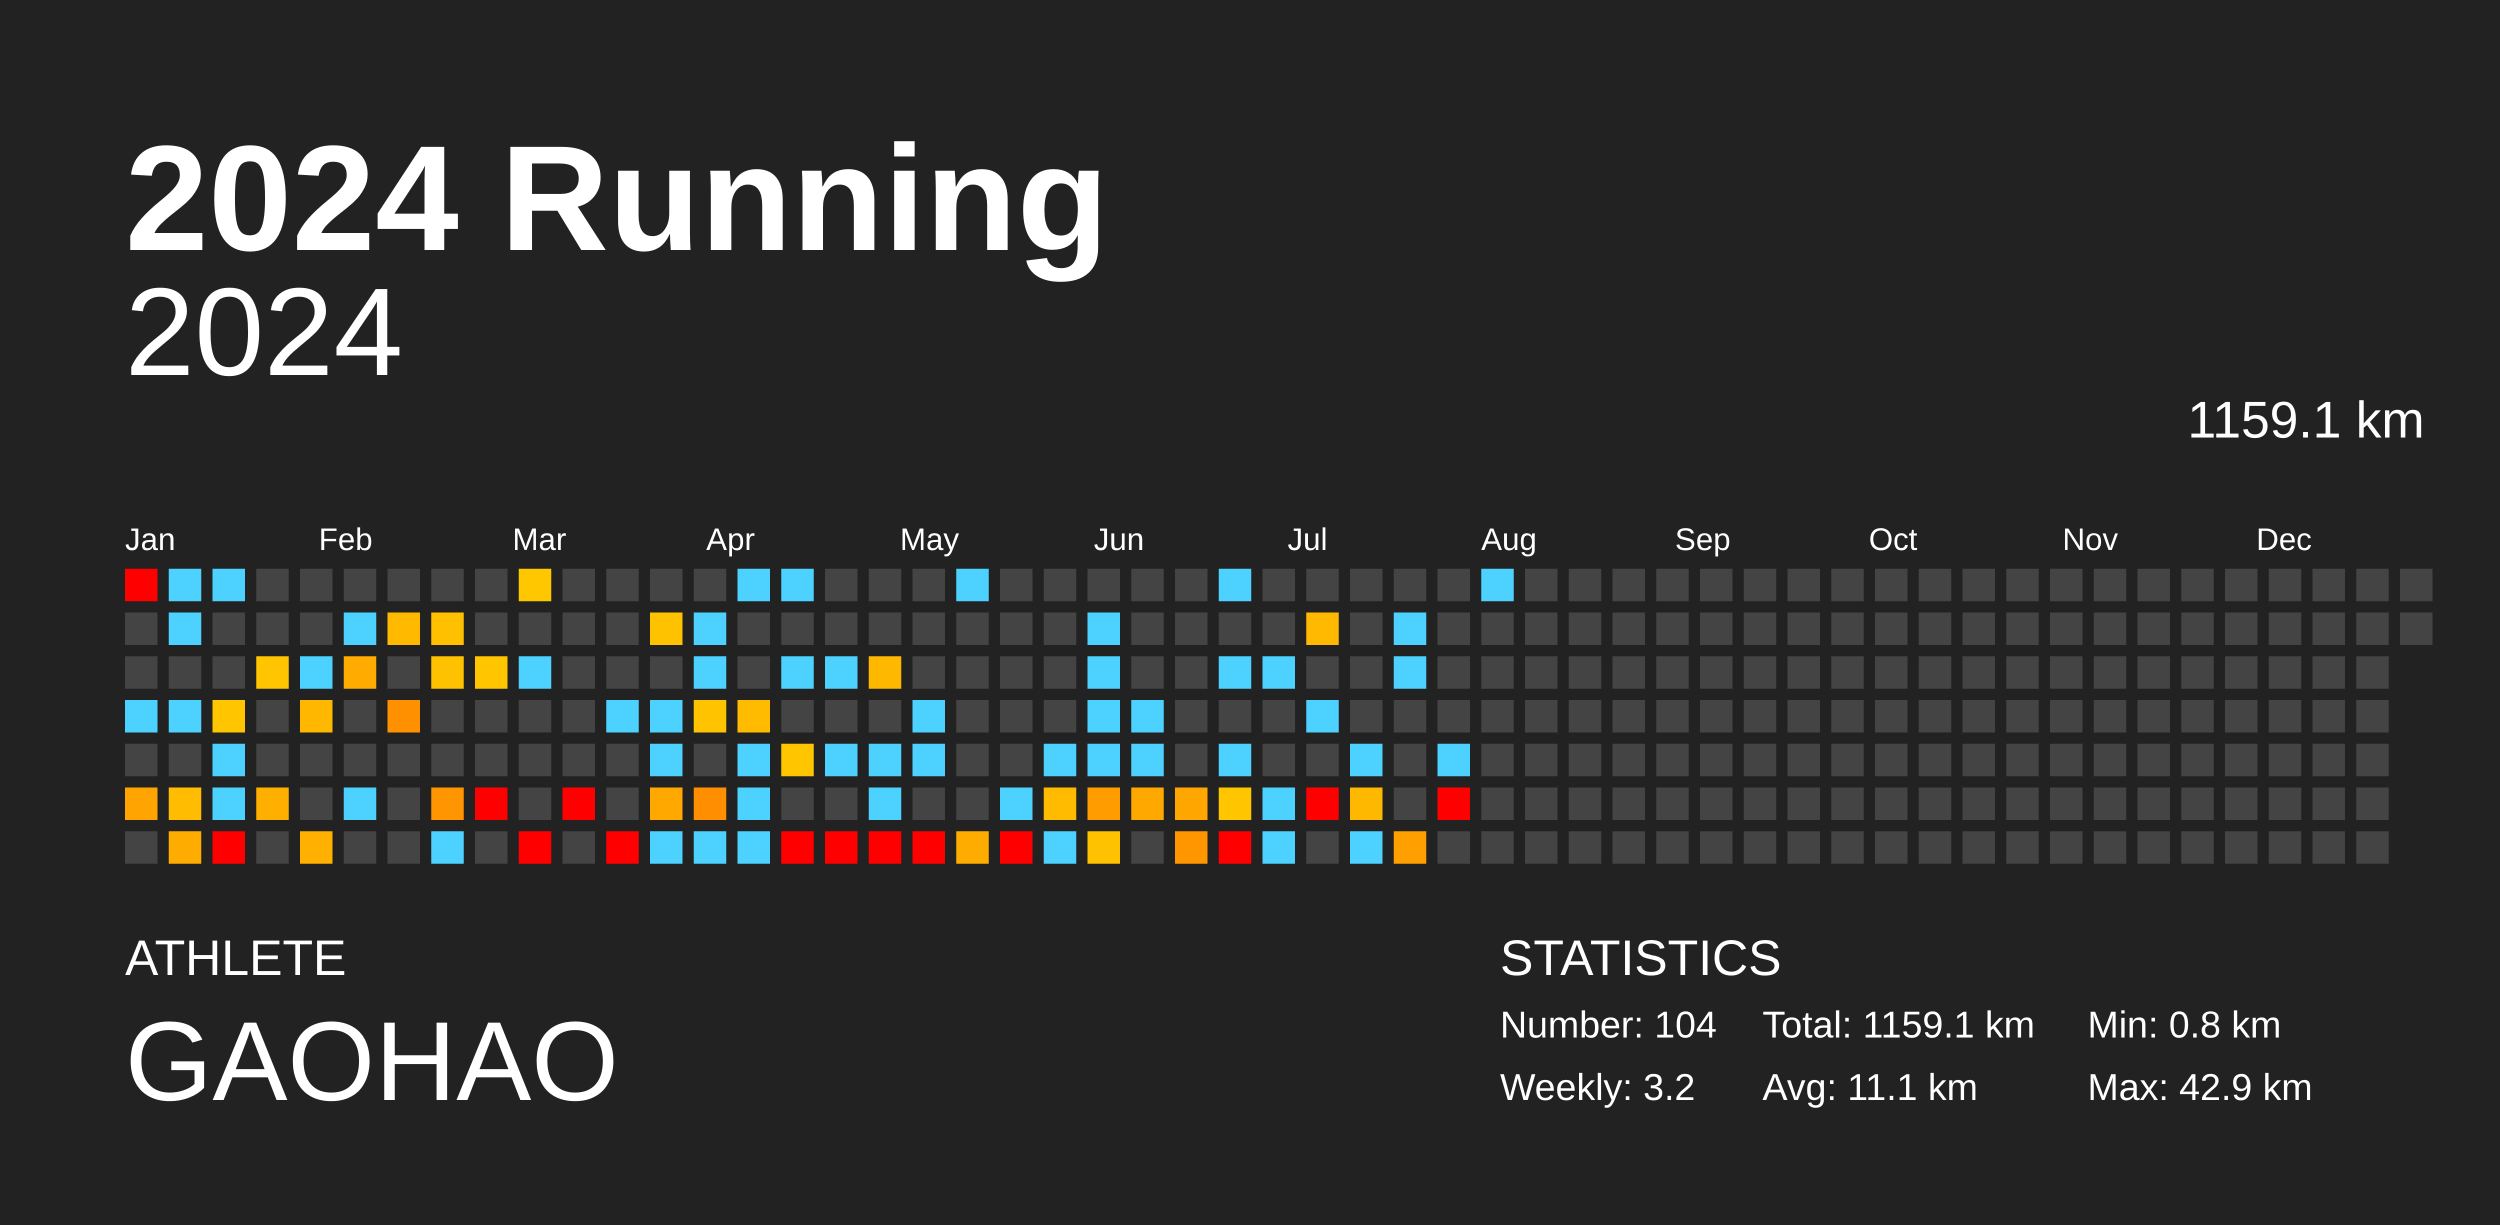
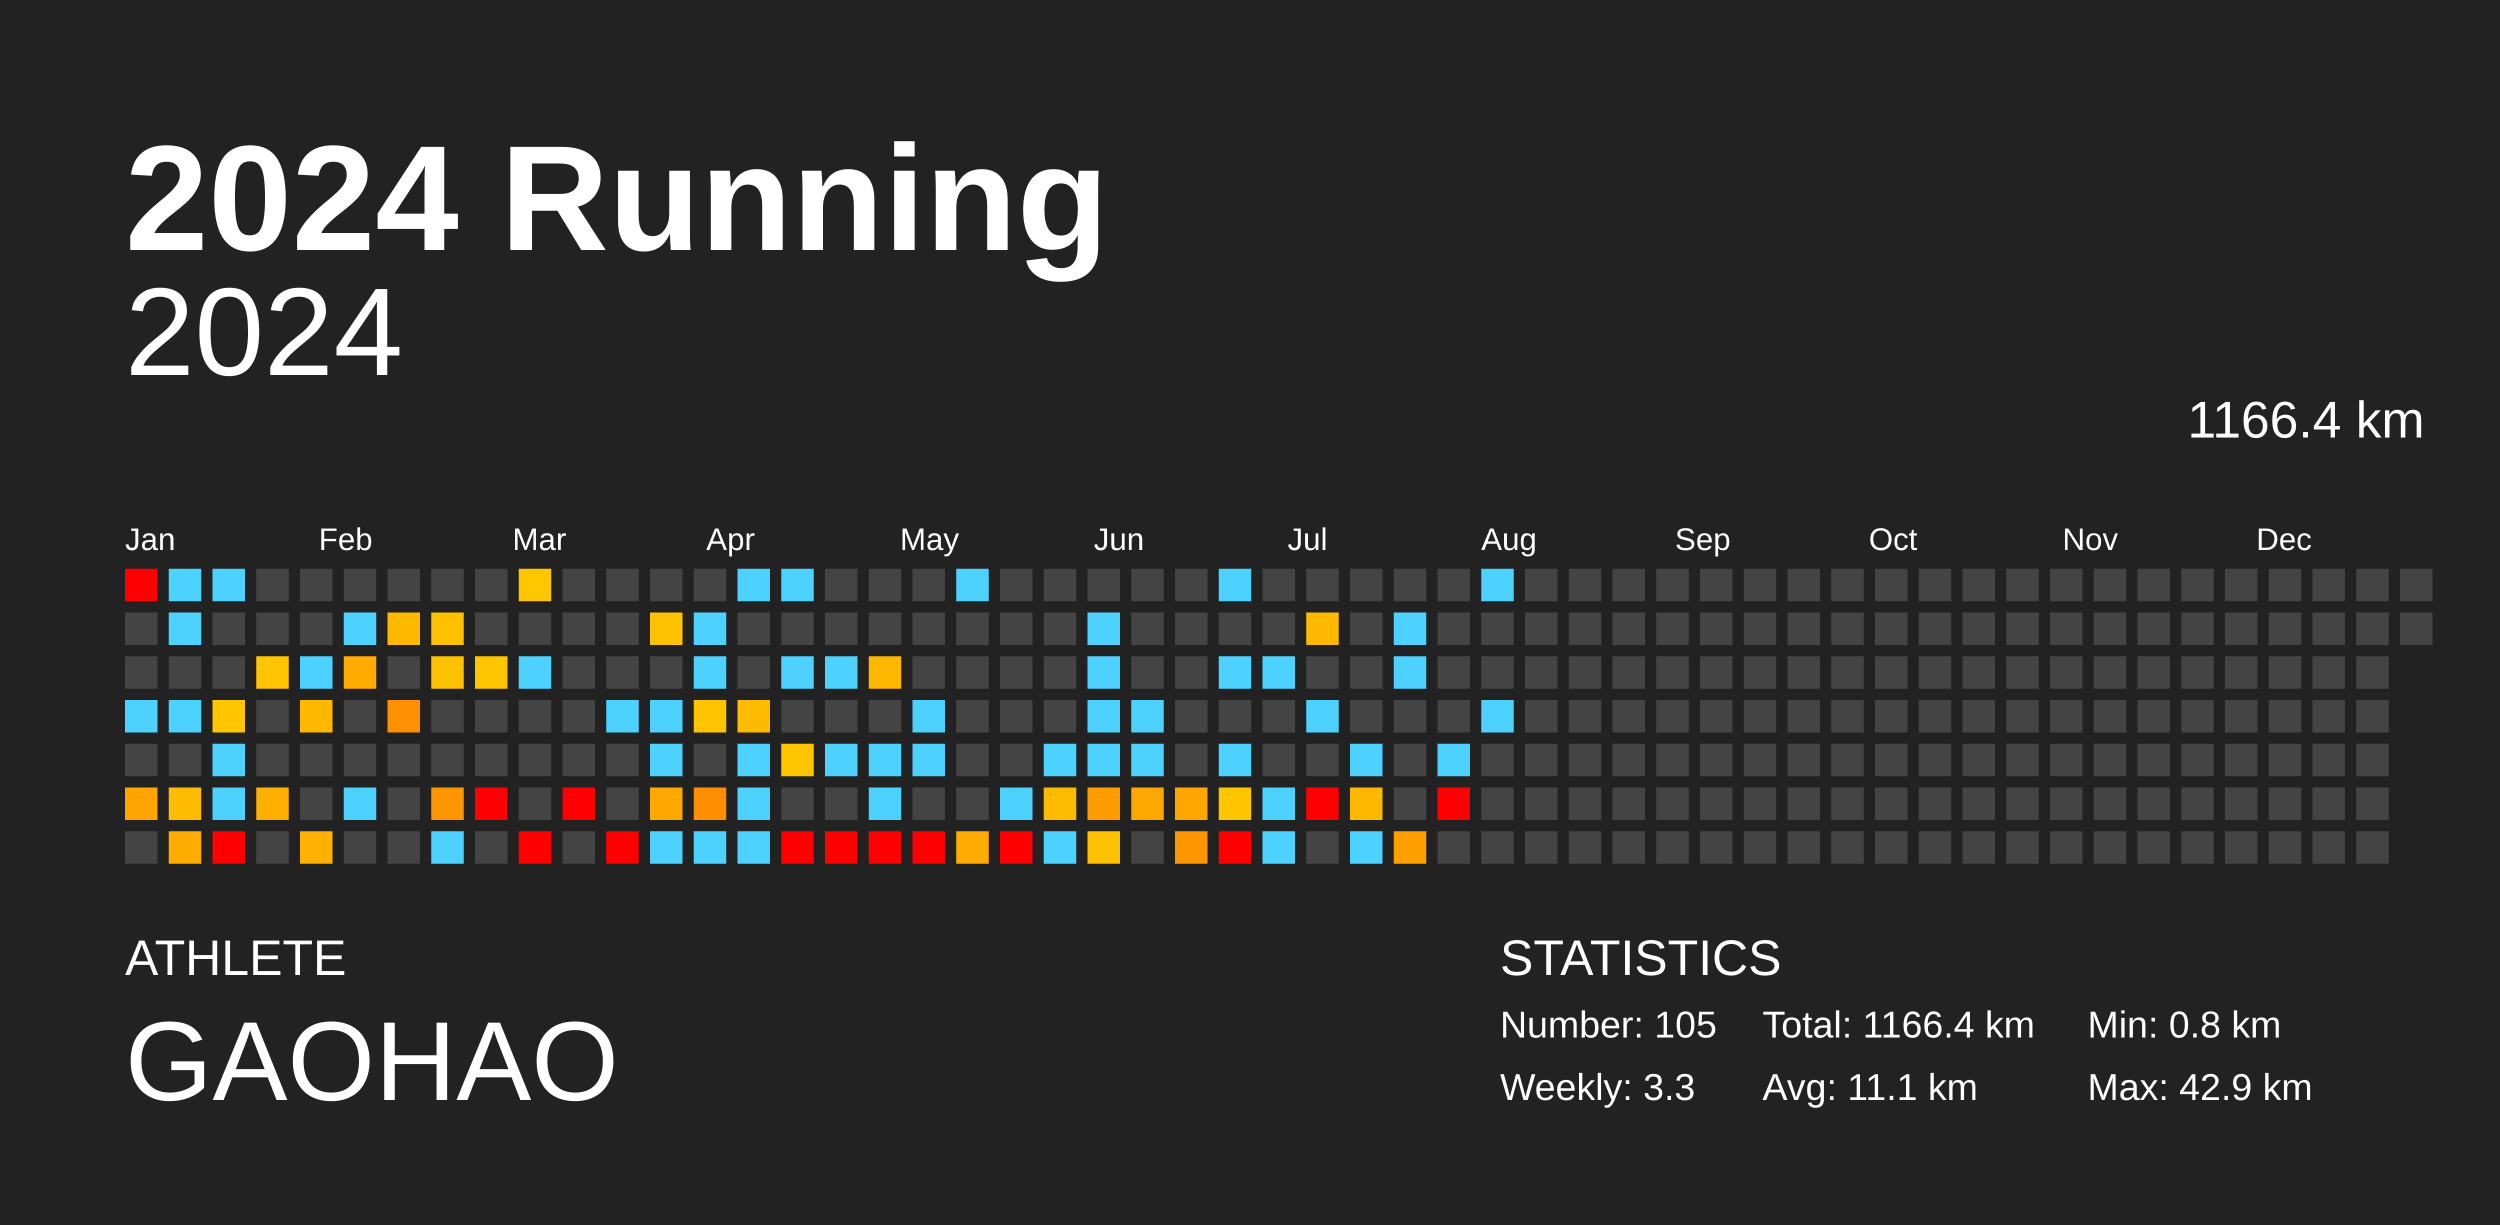
<svg xmlns="http://www.w3.org/2000/svg" baseProfile="full" height="98mm" version="1.1" viewBox="0,0,200,98" width="200mm">
  <defs />
  <rect fill="#222222" height="98" width="200" x="0" y="0" />
  <text fill="#FFFFFF" style="font-size:12px; font-family:Arial; font-weight:bold;" x="10" y="20">2024 Running</text>
  <text fill="#FFFFFF" style="font-size:4px; font-family:Arial" x="10" y="78">ATHLETE</text>
  <text fill="#FFFFFF" style="font-size:9px; font-family:Arial" x="10" y="88">GAOHAO</text>
  <text fill="#FFFFFF" style="font-size:4px; font-family:Arial" x="120" y="78">STATISTICS</text>
-   <text fill="#FFFFFF" style="font-size:3px; font-family:Arial" x="120" y="83">Number: 104</text>
-   <text fill="#FFFFFF" style="font-size:3px; font-family:Arial" x="120" y="88">Weekly: 3.2</text>
-   <text fill="#FFFFFF" style="font-size:3px; font-family:Arial" x="141" y="83">Total: 1159.1 km</text>
+   <text fill="#FFFFFF" style="font-size:3px; font-family:Arial" x="120" y="83">Number: 105</text>
+   <text fill="#FFFFFF" style="font-size:3px; font-family:Arial" x="120" y="88">Weekly: 3.3</text>
+   <text fill="#FFFFFF" style="font-size:3px; font-family:Arial" x="141" y="83">Total: 1166.4 km</text>
  <text fill="#FFFFFF" style="font-size:3px; font-family:Arial" x="141" y="88">Avg: 11.1 km</text>
  <text fill="#FFFFFF" style="font-size:3px; font-family:Arial" x="167" y="83">Min: 0.8 km</text>
  <text fill="#FFFFFF" style="font-size:3px; font-family:Arial" x="167" y="88">Max: 42.9 km</text>
  <text alignment-baseline="hanging" fill="#FFFFFF" style="font-size:10.0px; font-family:Arial;" x="10" y="30">2024</text>
-   <text alignment-baseline="hanging" fill="#FFFFFF" style="font-size:4.125px; font-family:Arial;" x="175" y="35">1159.1 km</text>
+   <text alignment-baseline="hanging" fill="#FFFFFF" style="font-size:4.125px; font-family:Arial;" x="175" y="35">1166.4 km</text>
  <text fill="#FFFFFF" style="font-size:2.5px; font-family:Arial" x="10.0" y="44">Jan</text>
  <text fill="#FFFFFF" style="font-size:2.5px; font-family:Arial" x="25.5" y="44">Feb</text>
  <text fill="#FFFFFF" style="font-size:2.5px; font-family:Arial" x="41.0" y="44">Mar</text>
  <text fill="#FFFFFF" style="font-size:2.5px; font-family:Arial" x="56.5" y="44">Apr</text>
  <text fill="#FFFFFF" style="font-size:2.5px; font-family:Arial" x="72.0" y="44">May</text>
  <text fill="#FFFFFF" style="font-size:2.5px; font-family:Arial" x="87.5" y="44">Jun</text>
  <text fill="#FFFFFF" style="font-size:2.5px; font-family:Arial" x="103.0" y="44">Jul</text>
  <text fill="#FFFFFF" style="font-size:2.5px; font-family:Arial" x="118.5" y="44">Aug</text>
  <text fill="#FFFFFF" style="font-size:2.5px; font-family:Arial" x="134.0" y="44">Sep</text>
  <text fill="#FFFFFF" style="font-size:2.5px; font-family:Arial" x="149.5" y="44">Oct</text>
  <text fill="#FFFFFF" style="font-size:2.5px; font-family:Arial" x="165.0" y="44">Nov</text>
  <text fill="#FFFFFF" style="font-size:2.5px; font-family:Arial" x="180.5" y="44">Dec</text>
  <rect fill="red" height="2.6" width="2.6" x="10.0" y="45.5" />
  <rect fill="#444444" height="2.6" width="2.6" x="10.0" y="49.0" />
  <rect fill="#444444" height="2.6" width="2.6" x="10.0" y="52.5" />
  <rect fill="#4dd2ff" height="2.6" width="2.6" x="10.0" y="56.0" />
  <rect fill="#444444" height="2.6" width="2.6" x="10.0" y="59.5" />
  <rect fill="#ffa400" height="2.6" width="2.6" x="10.0" y="63.0" />
  <rect fill="#444444" height="2.6" width="2.6" x="10.0" y="66.5" />
  <rect fill="#4dd2ff" height="2.6" width="2.6" x="13.5" y="45.5" />
  <rect fill="#4dd2ff" height="2.6" width="2.6" x="13.5" y="49.0" />
  <rect fill="#444444" height="2.6" width="2.6" x="13.5" y="52.5" />
  <rect fill="#4dd2ff" height="2.6" width="2.6" x="13.5" y="56.0" />
  <rect fill="#444444" height="2.6" width="2.6" x="13.5" y="59.5" />
  <rect fill="#ffbc00" height="2.6" width="2.6" x="13.5" y="63.0" />
  <rect fill="#ffac00" height="2.6" width="2.6" x="13.5" y="66.5" />
  <rect fill="#4dd2ff" height="2.6" width="2.6" x="17.0" y="45.5" />
  <rect fill="#444444" height="2.6" width="2.6" x="17.0" y="49.0" />
  <rect fill="#444444" height="2.6" width="2.6" x="17.0" y="52.5" />
  <rect fill="#ffc600" height="2.6" width="2.6" x="17.0" y="56.0" />
  <rect fill="#4dd2ff" height="2.6" width="2.6" x="17.0" y="59.5" />
  <rect fill="#4dd2ff" height="2.6" width="2.6" x="17.0" y="63.0" />
  <rect fill="red" height="2.6" width="2.6" x="17.0" y="66.5" />
  <rect fill="#444444" height="2.6" width="2.6" x="20.5" y="45.5" />
  <rect fill="#444444" height="2.6" width="2.6" x="20.5" y="49.0" />
  <rect fill="#ffc500" height="2.6" width="2.6" x="20.5" y="52.5" />
  <rect fill="#444444" height="2.6" width="2.6" x="20.5" y="56.0" />
  <rect fill="#444444" height="2.6" width="2.6" x="20.5" y="59.5" />
  <rect fill="#ffaf00" height="2.6" width="2.6" x="20.5" y="63.0" />
  <rect fill="#444444" height="2.6" width="2.6" x="20.5" y="66.5" />
  <rect fill="#444444" height="2.6" width="2.6" x="24.0" y="45.5" />
  <rect fill="#444444" height="2.6" width="2.6" x="24.0" y="49.0" />
  <rect fill="#4dd2ff" height="2.6" width="2.6" x="24.0" y="52.5" />
  <rect fill="#ffb700" height="2.6" width="2.6" x="24.0" y="56.0" />
  <rect fill="#444444" height="2.6" width="2.6" x="24.0" y="59.5" />
  <rect fill="#444444" height="2.6" width="2.6" x="24.0" y="63.0" />
  <rect fill="#ffb000" height="2.6" width="2.6" x="24.0" y="66.5" />
  <rect fill="#444444" height="2.6" width="2.6" x="27.5" y="45.5" />
  <rect fill="#4dd2ff" height="2.6" width="2.6" x="27.5" y="49.0" />
  <rect fill="#ffab00" height="2.6" width="2.6" x="27.5" y="52.5" />
  <rect fill="#444444" height="2.6" width="2.6" x="27.5" y="56.0" />
  <rect fill="#444444" height="2.6" width="2.6" x="27.5" y="59.5" />
  <rect fill="#4dd2ff" height="2.6" width="2.6" x="27.5" y="63.0" />
  <rect fill="#444444" height="2.6" width="2.6" x="27.5" y="66.5" />
  <rect fill="#444444" height="2.6" width="2.6" x="31.0" y="45.5" />
  <rect fill="#ffba00" height="2.6" width="2.6" x="31.0" y="49.0" />
  <rect fill="#444444" height="2.6" width="2.6" x="31.0" y="52.5" />
  <rect fill="#ff9100" height="2.6" width="2.6" x="31.0" y="56.0" />
  <rect fill="#444444" height="2.6" width="2.6" x="31.0" y="59.5" />
  <rect fill="#444444" height="2.6" width="2.6" x="31.0" y="63.0" />
  <rect fill="#444444" height="2.6" width="2.6" x="31.0" y="66.5" />
  <rect fill="#444444" height="2.6" width="2.6" x="34.5" y="45.5" />
  <rect fill="#ffc000" height="2.6" width="2.6" x="34.5" y="49.0" />
  <rect fill="#ffc200" height="2.6" width="2.6" x="34.5" y="52.5" />
  <rect fill="#444444" height="2.6" width="2.6" x="34.5" y="56.0" />
  <rect fill="#444444" height="2.6" width="2.6" x="34.5" y="59.5" />
  <rect fill="#ff9500" height="2.6" width="2.6" x="34.5" y="63.0" />
  <rect fill="#4dd2ff" height="2.6" width="2.6" x="34.5" y="66.5" />
  <rect fill="#444444" height="2.6" width="2.6" x="38.0" y="45.5" />
  <rect fill="#444444" height="2.6" width="2.6" x="38.0" y="49.0" />
  <rect fill="#ffc600" height="2.6" width="2.6" x="38.0" y="52.5" />
  <rect fill="#444444" height="2.6" width="2.6" x="38.0" y="56.0" />
  <rect fill="#444444" height="2.6" width="2.6" x="38.0" y="59.5" />
  <rect fill="red" height="2.6" width="2.6" x="38.0" y="63.0" />
  <rect fill="#444444" height="2.6" width="2.6" x="38.0" y="66.5" />
  <rect fill="#ffc700" height="2.6" width="2.6" x="41.5" y="45.5" />
  <rect fill="#444444" height="2.6" width="2.6" x="41.5" y="49.0" />
  <rect fill="#4dd2ff" height="2.6" width="2.6" x="41.5" y="52.5" />
  <rect fill="#444444" height="2.6" width="2.6" x="41.5" y="56.0" />
  <rect fill="#444444" height="2.6" width="2.6" x="41.5" y="59.5" />
  <rect fill="#444444" height="2.6" width="2.6" x="41.5" y="63.0" />
  <rect fill="red" height="2.6" width="2.6" x="41.5" y="66.5" />
  <rect fill="#444444" height="2.6" width="2.6" x="45.0" y="45.5" />
  <rect fill="#444444" height="2.6" width="2.6" x="45.0" y="49.0" />
  <rect fill="#444444" height="2.6" width="2.6" x="45.0" y="52.5" />
  <rect fill="#444444" height="2.6" width="2.6" x="45.0" y="56.0" />
  <rect fill="#444444" height="2.6" width="2.6" x="45.0" y="59.5" />
  <rect fill="red" height="2.6" width="2.6" x="45.0" y="63.0" />
  <rect fill="#444444" height="2.6" width="2.6" x="45.0" y="66.5" />
  <rect fill="#444444" height="2.6" width="2.6" x="48.5" y="45.5" />
  <rect fill="#444444" height="2.6" width="2.6" x="48.5" y="49.0" />
  <rect fill="#444444" height="2.6" width="2.6" x="48.5" y="52.5" />
  <rect fill="#4dd2ff" height="2.6" width="2.6" x="48.5" y="56.0" />
  <rect fill="#444444" height="2.6" width="2.6" x="48.5" y="59.5" />
  <rect fill="#444444" height="2.6" width="2.6" x="48.5" y="63.0" />
  <rect fill="red" height="2.6" width="2.6" x="48.5" y="66.5" />
  <rect fill="#444444" height="2.6" width="2.6" x="52.0" y="45.5" />
  <rect fill="#ffc200" height="2.6" width="2.6" x="52.0" y="49.0" />
  <rect fill="#444444" height="2.6" width="2.6" x="52.0" y="52.5" />
  <rect fill="#4dd2ff" height="2.6" width="2.6" x="52.0" y="56.0" />
  <rect fill="#4dd2ff" height="2.6" width="2.6" x="52.0" y="59.5" />
  <rect fill="#ffa800" height="2.6" width="2.6" x="52.0" y="63.0" />
  <rect fill="#4dd2ff" height="2.6" width="2.6" x="52.0" y="66.5" />
  <rect fill="#444444" height="2.6" width="2.6" x="55.5" y="45.5" />
  <rect fill="#4dd2ff" height="2.6" width="2.6" x="55.5" y="49.0" />
  <rect fill="#4dd2ff" height="2.6" width="2.6" x="55.5" y="52.5" />
  <rect fill="#ffc300" height="2.6" width="2.6" x="55.5" y="56.0" />
  <rect fill="#444444" height="2.6" width="2.6" x="55.5" y="59.5" />
  <rect fill="#ff8e00" height="2.6" width="2.6" x="55.5" y="63.0" />
  <rect fill="#4dd2ff" height="2.6" width="2.6" x="55.5" y="66.5" />
  <rect fill="#4dd2ff" height="2.6" width="2.6" x="59.0" y="45.5" />
  <rect fill="#444444" height="2.6" width="2.6" x="59.0" y="49.0" />
  <rect fill="#444444" height="2.6" width="2.6" x="59.0" y="52.5" />
  <rect fill="#ffbb00" height="2.6" width="2.6" x="59.0" y="56.0" />
  <rect fill="#4dd2ff" height="2.6" width="2.6" x="59.0" y="59.5" />
  <rect fill="#4dd2ff" height="2.6" width="2.6" x="59.0" y="63.0" />
  <rect fill="#4dd2ff" height="2.6" width="2.6" x="59.0" y="66.5" />
  <rect fill="#4dd2ff" height="2.6" width="2.6" x="62.5" y="45.5" />
  <rect fill="#444444" height="2.6" width="2.6" x="62.5" y="49.0" />
  <rect fill="#4dd2ff" height="2.6" width="2.6" x="62.5" y="52.5" />
  <rect fill="#444444" height="2.6" width="2.6" x="62.5" y="56.0" />
  <rect fill="#ffc600" height="2.6" width="2.6" x="62.5" y="59.5" />
  <rect fill="#444444" height="2.6" width="2.6" x="62.5" y="63.0" />
  <rect fill="red" height="2.6" width="2.6" x="62.5" y="66.5" />
  <rect fill="#444444" height="2.6" width="2.6" x="66.0" y="45.5" />
  <rect fill="#444444" height="2.6" width="2.6" x="66.0" y="49.0" />
  <rect fill="#4dd2ff" height="2.6" width="2.6" x="66.0" y="52.5" />
  <rect fill="#444444" height="2.6" width="2.6" x="66.0" y="56.0" />
  <rect fill="#4dd2ff" height="2.6" width="2.6" x="66.0" y="59.5" />
  <rect fill="#444444" height="2.6" width="2.6" x="66.0" y="63.0" />
  <rect fill="red" height="2.6" width="2.6" x="66.0" y="66.5" />
  <rect fill="#444444" height="2.6" width="2.6" x="69.5" y="45.5" />
  <rect fill="#444444" height="2.6" width="2.6" x="69.5" y="49.0" />
  <rect fill="#ffb800" height="2.6" width="2.6" x="69.5" y="52.5" />
  <rect fill="#444444" height="2.6" width="2.6" x="69.5" y="56.0" />
  <rect fill="#4dd2ff" height="2.6" width="2.6" x="69.5" y="59.5" />
  <rect fill="#4dd2ff" height="2.6" width="2.6" x="69.5" y="63.0" />
  <rect fill="red" height="2.6" width="2.6" x="69.5" y="66.5" />
  <rect fill="#444444" height="2.6" width="2.6" x="73.0" y="45.5" />
  <rect fill="#444444" height="2.6" width="2.6" x="73.0" y="49.0" />
  <rect fill="#444444" height="2.6" width="2.6" x="73.0" y="52.5" />
  <rect fill="#4dd2ff" height="2.6" width="2.6" x="73.0" y="56.0" />
  <rect fill="#4dd2ff" height="2.6" width="2.6" x="73.0" y="59.5" />
  <rect fill="#444444" height="2.6" width="2.6" x="73.0" y="63.0" />
  <rect fill="red" height="2.6" width="2.6" x="73.0" y="66.5" />
  <rect fill="#4dd2ff" height="2.6" width="2.6" x="76.5" y="45.5" />
  <rect fill="#444444" height="2.6" width="2.6" x="76.5" y="49.0" />
  <rect fill="#444444" height="2.6" width="2.6" x="76.5" y="52.5" />
  <rect fill="#444444" height="2.6" width="2.6" x="76.5" y="56.0" />
  <rect fill="#444444" height="2.6" width="2.6" x="76.5" y="59.5" />
  <rect fill="#444444" height="2.6" width="2.6" x="76.5" y="63.0" />
  <rect fill="#ffac00" height="2.6" width="2.6" x="76.5" y="66.5" />
  <rect fill="#444444" height="2.6" width="2.6" x="80.0" y="45.5" />
  <rect fill="#444444" height="2.6" width="2.6" x="80.0" y="49.0" />
  <rect fill="#444444" height="2.6" width="2.6" x="80.0" y="52.5" />
  <rect fill="#444444" height="2.6" width="2.6" x="80.0" y="56.0" />
  <rect fill="#444444" height="2.6" width="2.6" x="80.0" y="59.5" />
  <rect fill="#4dd2ff" height="2.6" width="2.6" x="80.0" y="63.0" />
  <rect fill="red" height="2.6" width="2.6" x="80.0" y="66.5" />
  <rect fill="#444444" height="2.6" width="2.6" x="83.5" y="45.5" />
  <rect fill="#444444" height="2.6" width="2.6" x="83.5" y="49.0" />
  <rect fill="#444444" height="2.6" width="2.6" x="83.5" y="52.5" />
  <rect fill="#444444" height="2.6" width="2.6" x="83.5" y="56.0" />
  <rect fill="#4dd2ff" height="2.6" width="2.6" x="83.5" y="59.5" />
  <rect fill="#ffbb00" height="2.6" width="2.6" x="83.5" y="63.0" />
  <rect fill="#4dd2ff" height="2.6" width="2.6" x="83.5" y="66.5" />
  <rect fill="#444444" height="2.6" width="2.6" x="87.0" y="45.5" />
  <rect fill="#4dd2ff" height="2.6" width="2.6" x="87.0" y="49.0" />
  <rect fill="#4dd2ff" height="2.6" width="2.6" x="87.0" y="52.5" />
  <rect fill="#4dd2ff" height="2.6" width="2.6" x="87.0" y="56.0" />
  <rect fill="#4dd2ff" height="2.6" width="2.6" x="87.0" y="59.5" />
  <rect fill="#ff9c00" height="2.6" width="2.6" x="87.0" y="63.0" />
  <rect fill="#ffc200" height="2.6" width="2.6" x="87.0" y="66.5" />
  <rect fill="#444444" height="2.6" width="2.6" x="90.5" y="45.5" />
  <rect fill="#444444" height="2.6" width="2.6" x="90.5" y="49.0" />
  <rect fill="#444444" height="2.6" width="2.6" x="90.5" y="52.5" />
  <rect fill="#4dd2ff" height="2.6" width="2.6" x="90.5" y="56.0" />
  <rect fill="#4dd2ff" height="2.6" width="2.6" x="90.5" y="59.5" />
  <rect fill="#ffa800" height="2.6" width="2.6" x="90.5" y="63.0" />
  <rect fill="#444444" height="2.6" width="2.6" x="90.5" y="66.5" />
  <rect fill="#444444" height="2.6" width="2.6" x="94.0" y="45.5" />
  <rect fill="#444444" height="2.6" width="2.6" x="94.0" y="49.0" />
  <rect fill="#444444" height="2.6" width="2.6" x="94.0" y="52.5" />
  <rect fill="#444444" height="2.6" width="2.6" x="94.0" y="56.0" />
  <rect fill="#444444" height="2.6" width="2.6" x="94.0" y="59.5" />
  <rect fill="#ffa700" height="2.6" width="2.6" x="94.0" y="63.0" />
  <rect fill="#ff9600" height="2.6" width="2.6" x="94.0" y="66.5" />
  <rect fill="#4dd2ff" height="2.6" width="2.6" x="97.5" y="45.5" />
  <rect fill="#444444" height="2.6" width="2.6" x="97.5" y="49.0" />
  <rect fill="#4dd2ff" height="2.6" width="2.6" x="97.5" y="52.5" />
  <rect fill="#444444" height="2.6" width="2.6" x="97.5" y="56.0" />
  <rect fill="#4dd2ff" height="2.6" width="2.6" x="97.5" y="59.5" />
  <rect fill="#ffc600" height="2.6" width="2.6" x="97.5" y="63.0" />
  <rect fill="red" height="2.6" width="2.6" x="97.5" y="66.5" />
  <rect fill="#444444" height="2.6" width="2.6" x="101.0" y="45.5" />
  <rect fill="#444444" height="2.6" width="2.6" x="101.0" y="49.0" />
  <rect fill="#4dd2ff" height="2.6" width="2.6" x="101.0" y="52.5" />
  <rect fill="#444444" height="2.6" width="2.6" x="101.0" y="56.0" />
  <rect fill="#444444" height="2.6" width="2.6" x="101.0" y="59.5" />
  <rect fill="#4dd2ff" height="2.6" width="2.6" x="101.0" y="63.0" />
  <rect fill="#4dd2ff" height="2.6" width="2.6" x="101.0" y="66.5" />
  <rect fill="#444444" height="2.6" width="2.6" x="104.5" y="45.5" />
  <rect fill="#ffb900" height="2.6" width="2.6" x="104.5" y="49.0" />
  <rect fill="#444444" height="2.6" width="2.6" x="104.5" y="52.5" />
  <rect fill="#4dd2ff" height="2.6" width="2.6" x="104.5" y="56.0" />
  <rect fill="#444444" height="2.6" width="2.6" x="104.5" y="59.5" />
  <rect fill="red" height="2.6" width="2.6" x="104.5" y="63.0" />
  <rect fill="#444444" height="2.6" width="2.6" x="104.5" y="66.5" />
  <rect fill="#444444" height="2.6" width="2.6" x="108.0" y="45.5" />
  <rect fill="#444444" height="2.6" width="2.6" x="108.0" y="49.0" />
  <rect fill="#444444" height="2.6" width="2.6" x="108.0" y="52.5" />
  <rect fill="#444444" height="2.6" width="2.6" x="108.0" y="56.0" />
  <rect fill="#4dd2ff" height="2.6" width="2.6" x="108.0" y="59.5" />
  <rect fill="#ffb800" height="2.6" width="2.6" x="108.0" y="63.0" />
  <rect fill="#4dd2ff" height="2.6" width="2.6" x="108.0" y="66.5" />
  <rect fill="#444444" height="2.6" width="2.6" x="111.5" y="45.5" />
  <rect fill="#4dd2ff" height="2.6" width="2.6" x="111.5" y="49.0" />
  <rect fill="#4dd2ff" height="2.6" width="2.6" x="111.5" y="52.5" />
  <rect fill="#444444" height="2.6" width="2.6" x="111.5" y="56.0" />
  <rect fill="#444444" height="2.6" width="2.6" x="111.5" y="59.5" />
  <rect fill="#444444" height="2.6" width="2.6" x="111.5" y="63.0" />
  <rect fill="#ffa000" height="2.6" width="2.6" x="111.5" y="66.5" />
  <rect fill="#444444" height="2.6" width="2.6" x="115.0" y="45.5" />
  <rect fill="#444444" height="2.6" width="2.6" x="115.0" y="49.0" />
  <rect fill="#444444" height="2.6" width="2.6" x="115.0" y="52.5" />
  <rect fill="#444444" height="2.6" width="2.6" x="115.0" y="56.0" />
  <rect fill="#4dd2ff" height="2.6" width="2.6" x="115.0" y="59.5" />
  <rect fill="red" height="2.6" width="2.6" x="115.0" y="63.0" />
  <rect fill="#444444" height="2.6" width="2.6" x="115.0" y="66.5" />
  <rect fill="#4dd2ff" height="2.6" width="2.6" x="118.5" y="45.5" />
  <rect fill="#444444" height="2.6" width="2.6" x="118.5" y="49.0" />
  <rect fill="#444444" height="2.6" width="2.6" x="118.5" y="52.5" />
-   <rect fill="#444444" height="2.6" width="2.6" x="118.5" y="56.0" />
+   <rect fill="#4dd2ff" height="2.6" width="2.6" x="118.5" y="56.0" />
  <rect fill="#444444" height="2.6" width="2.6" x="118.5" y="59.5" />
  <rect fill="#444444" height="2.6" width="2.6" x="118.5" y="63.0" />
  <rect fill="#444444" height="2.6" width="2.6" x="118.5" y="66.5" />
  <rect fill="#444444" height="2.6" width="2.6" x="122.0" y="45.5" />
  <rect fill="#444444" height="2.6" width="2.6" x="122.0" y="49.0" />
  <rect fill="#444444" height="2.6" width="2.6" x="122.0" y="52.5" />
  <rect fill="#444444" height="2.6" width="2.6" x="122.0" y="56.0" />
  <rect fill="#444444" height="2.6" width="2.6" x="122.0" y="59.5" />
  <rect fill="#444444" height="2.6" width="2.6" x="122.0" y="63.0" />
  <rect fill="#444444" height="2.6" width="2.6" x="122.0" y="66.5" />
  <rect fill="#444444" height="2.6" width="2.6" x="125.5" y="45.5" />
  <rect fill="#444444" height="2.6" width="2.6" x="125.5" y="49.0" />
  <rect fill="#444444" height="2.6" width="2.6" x="125.5" y="52.5" />
  <rect fill="#444444" height="2.6" width="2.6" x="125.5" y="56.0" />
  <rect fill="#444444" height="2.6" width="2.6" x="125.5" y="59.5" />
  <rect fill="#444444" height="2.6" width="2.6" x="125.5" y="63.0" />
  <rect fill="#444444" height="2.6" width="2.6" x="125.5" y="66.5" />
  <rect fill="#444444" height="2.6" width="2.6" x="129.0" y="45.5" />
  <rect fill="#444444" height="2.6" width="2.6" x="129.0" y="49.0" />
  <rect fill="#444444" height="2.6" width="2.6" x="129.0" y="52.5" />
  <rect fill="#444444" height="2.6" width="2.6" x="129.0" y="56.0" />
  <rect fill="#444444" height="2.6" width="2.6" x="129.0" y="59.5" />
  <rect fill="#444444" height="2.6" width="2.6" x="129.0" y="63.0" />
  <rect fill="#444444" height="2.6" width="2.6" x="129.0" y="66.5" />
  <rect fill="#444444" height="2.6" width="2.6" x="132.5" y="45.5" />
  <rect fill="#444444" height="2.6" width="2.6" x="132.5" y="49.0" />
  <rect fill="#444444" height="2.6" width="2.6" x="132.5" y="52.5" />
  <rect fill="#444444" height="2.6" width="2.6" x="132.5" y="56.0" />
  <rect fill="#444444" height="2.6" width="2.6" x="132.5" y="59.5" />
  <rect fill="#444444" height="2.6" width="2.6" x="132.5" y="63.0" />
  <rect fill="#444444" height="2.6" width="2.6" x="132.5" y="66.5" />
  <rect fill="#444444" height="2.6" width="2.6" x="136.0" y="45.5" />
  <rect fill="#444444" height="2.6" width="2.6" x="136.0" y="49.0" />
  <rect fill="#444444" height="2.6" width="2.6" x="136.0" y="52.5" />
  <rect fill="#444444" height="2.6" width="2.6" x="136.0" y="56.0" />
  <rect fill="#444444" height="2.6" width="2.6" x="136.0" y="59.5" />
  <rect fill="#444444" height="2.6" width="2.6" x="136.0" y="63.0" />
  <rect fill="#444444" height="2.6" width="2.6" x="136.0" y="66.5" />
  <rect fill="#444444" height="2.6" width="2.6" x="139.5" y="45.5" />
  <rect fill="#444444" height="2.6" width="2.6" x="139.5" y="49.0" />
  <rect fill="#444444" height="2.6" width="2.6" x="139.5" y="52.5" />
  <rect fill="#444444" height="2.6" width="2.6" x="139.5" y="56.0" />
  <rect fill="#444444" height="2.6" width="2.6" x="139.5" y="59.5" />
  <rect fill="#444444" height="2.6" width="2.6" x="139.5" y="63.0" />
  <rect fill="#444444" height="2.6" width="2.6" x="139.5" y="66.5" />
  <rect fill="#444444" height="2.6" width="2.6" x="143.0" y="45.5" />
  <rect fill="#444444" height="2.6" width="2.6" x="143.0" y="49.0" />
  <rect fill="#444444" height="2.6" width="2.6" x="143.0" y="52.5" />
  <rect fill="#444444" height="2.6" width="2.6" x="143.0" y="56.0" />
  <rect fill="#444444" height="2.6" width="2.6" x="143.0" y="59.5" />
  <rect fill="#444444" height="2.6" width="2.6" x="143.0" y="63.0" />
  <rect fill="#444444" height="2.6" width="2.6" x="143.0" y="66.5" />
  <rect fill="#444444" height="2.6" width="2.6" x="146.5" y="45.5" />
  <rect fill="#444444" height="2.6" width="2.6" x="146.5" y="49.0" />
  <rect fill="#444444" height="2.6" width="2.6" x="146.5" y="52.5" />
  <rect fill="#444444" height="2.6" width="2.6" x="146.5" y="56.0" />
  <rect fill="#444444" height="2.6" width="2.6" x="146.5" y="59.5" />
  <rect fill="#444444" height="2.6" width="2.6" x="146.5" y="63.0" />
  <rect fill="#444444" height="2.6" width="2.6" x="146.5" y="66.5" />
  <rect fill="#444444" height="2.6" width="2.6" x="150.0" y="45.5" />
  <rect fill="#444444" height="2.6" width="2.6" x="150.0" y="49.0" />
  <rect fill="#444444" height="2.6" width="2.6" x="150.0" y="52.5" />
  <rect fill="#444444" height="2.6" width="2.6" x="150.0" y="56.0" />
  <rect fill="#444444" height="2.6" width="2.6" x="150.0" y="59.5" />
  <rect fill="#444444" height="2.6" width="2.6" x="150.0" y="63.0" />
  <rect fill="#444444" height="2.6" width="2.6" x="150.0" y="66.5" />
  <rect fill="#444444" height="2.6" width="2.6" x="153.5" y="45.5" />
  <rect fill="#444444" height="2.6" width="2.6" x="153.5" y="49.0" />
  <rect fill="#444444" height="2.6" width="2.6" x="153.5" y="52.5" />
  <rect fill="#444444" height="2.6" width="2.6" x="153.5" y="56.0" />
  <rect fill="#444444" height="2.6" width="2.6" x="153.5" y="59.5" />
  <rect fill="#444444" height="2.6" width="2.6" x="153.5" y="63.0" />
  <rect fill="#444444" height="2.6" width="2.6" x="153.5" y="66.5" />
  <rect fill="#444444" height="2.6" width="2.6" x="157.0" y="45.5" />
  <rect fill="#444444" height="2.6" width="2.6" x="157.0" y="49.0" />
  <rect fill="#444444" height="2.6" width="2.6" x="157.0" y="52.5" />
  <rect fill="#444444" height="2.6" width="2.6" x="157.0" y="56.0" />
  <rect fill="#444444" height="2.6" width="2.6" x="157.0" y="59.5" />
  <rect fill="#444444" height="2.6" width="2.6" x="157.0" y="63.0" />
  <rect fill="#444444" height="2.6" width="2.6" x="157.0" y="66.5" />
  <rect fill="#444444" height="2.6" width="2.6" x="160.5" y="45.5" />
  <rect fill="#444444" height="2.6" width="2.6" x="160.5" y="49.0" />
  <rect fill="#444444" height="2.6" width="2.6" x="160.5" y="52.5" />
  <rect fill="#444444" height="2.6" width="2.6" x="160.5" y="56.0" />
  <rect fill="#444444" height="2.6" width="2.6" x="160.5" y="59.5" />
  <rect fill="#444444" height="2.6" width="2.6" x="160.5" y="63.0" />
  <rect fill="#444444" height="2.6" width="2.6" x="160.5" y="66.5" />
  <rect fill="#444444" height="2.6" width="2.6" x="164.0" y="45.5" />
  <rect fill="#444444" height="2.6" width="2.6" x="164.0" y="49.0" />
  <rect fill="#444444" height="2.6" width="2.6" x="164.0" y="52.5" />
  <rect fill="#444444" height="2.6" width="2.6" x="164.0" y="56.0" />
  <rect fill="#444444" height="2.6" width="2.6" x="164.0" y="59.5" />
  <rect fill="#444444" height="2.6" width="2.6" x="164.0" y="63.0" />
  <rect fill="#444444" height="2.6" width="2.6" x="164.0" y="66.5" />
  <rect fill="#444444" height="2.6" width="2.6" x="167.5" y="45.5" />
  <rect fill="#444444" height="2.6" width="2.6" x="167.5" y="49.0" />
  <rect fill="#444444" height="2.6" width="2.6" x="167.5" y="52.5" />
  <rect fill="#444444" height="2.6" width="2.6" x="167.5" y="56.0" />
  <rect fill="#444444" height="2.6" width="2.6" x="167.5" y="59.5" />
  <rect fill="#444444" height="2.6" width="2.6" x="167.5" y="63.0" />
  <rect fill="#444444" height="2.6" width="2.6" x="167.5" y="66.5" />
  <rect fill="#444444" height="2.6" width="2.6" x="171.0" y="45.5" />
  <rect fill="#444444" height="2.6" width="2.6" x="171.0" y="49.0" />
  <rect fill="#444444" height="2.6" width="2.6" x="171.0" y="52.5" />
  <rect fill="#444444" height="2.6" width="2.6" x="171.0" y="56.0" />
  <rect fill="#444444" height="2.6" width="2.6" x="171.0" y="59.5" />
  <rect fill="#444444" height="2.6" width="2.6" x="171.0" y="63.0" />
  <rect fill="#444444" height="2.6" width="2.6" x="171.0" y="66.5" />
  <rect fill="#444444" height="2.6" width="2.6" x="174.5" y="45.5" />
  <rect fill="#444444" height="2.6" width="2.6" x="174.5" y="49.0" />
  <rect fill="#444444" height="2.6" width="2.6" x="174.5" y="52.5" />
  <rect fill="#444444" height="2.6" width="2.6" x="174.5" y="56.0" />
  <rect fill="#444444" height="2.6" width="2.6" x="174.5" y="59.5" />
  <rect fill="#444444" height="2.6" width="2.6" x="174.5" y="63.0" />
  <rect fill="#444444" height="2.6" width="2.6" x="174.5" y="66.5" />
  <rect fill="#444444" height="2.6" width="2.6" x="178.0" y="45.5" />
  <rect fill="#444444" height="2.6" width="2.6" x="178.0" y="49.0" />
  <rect fill="#444444" height="2.6" width="2.6" x="178.0" y="52.5" />
  <rect fill="#444444" height="2.6" width="2.6" x="178.0" y="56.0" />
  <rect fill="#444444" height="2.6" width="2.6" x="178.0" y="59.5" />
  <rect fill="#444444" height="2.6" width="2.6" x="178.0" y="63.0" />
  <rect fill="#444444" height="2.6" width="2.6" x="178.0" y="66.5" />
  <rect fill="#444444" height="2.6" width="2.6" x="181.5" y="45.5" />
  <rect fill="#444444" height="2.6" width="2.6" x="181.5" y="49.0" />
  <rect fill="#444444" height="2.6" width="2.6" x="181.5" y="52.5" />
  <rect fill="#444444" height="2.6" width="2.6" x="181.5" y="56.0" />
  <rect fill="#444444" height="2.6" width="2.6" x="181.5" y="59.5" />
  <rect fill="#444444" height="2.6" width="2.6" x="181.5" y="63.0" />
  <rect fill="#444444" height="2.6" width="2.6" x="181.5" y="66.5" />
  <rect fill="#444444" height="2.6" width="2.6" x="185.0" y="45.5" />
  <rect fill="#444444" height="2.6" width="2.6" x="185.0" y="49.0" />
  <rect fill="#444444" height="2.6" width="2.6" x="185.0" y="52.5" />
  <rect fill="#444444" height="2.6" width="2.6" x="185.0" y="56.0" />
  <rect fill="#444444" height="2.6" width="2.6" x="185.0" y="59.5" />
  <rect fill="#444444" height="2.6" width="2.6" x="185.0" y="63.0" />
  <rect fill="#444444" height="2.6" width="2.6" x="185.0" y="66.5" />
  <rect fill="#444444" height="2.6" width="2.6" x="188.5" y="45.5" />
  <rect fill="#444444" height="2.6" width="2.6" x="188.5" y="49.0" />
  <rect fill="#444444" height="2.6" width="2.6" x="188.5" y="52.5" />
  <rect fill="#444444" height="2.6" width="2.6" x="188.5" y="56.0" />
  <rect fill="#444444" height="2.6" width="2.6" x="188.5" y="59.5" />
  <rect fill="#444444" height="2.6" width="2.6" x="188.5" y="63.0" />
  <rect fill="#444444" height="2.6" width="2.6" x="188.5" y="66.5" />
  <rect fill="#444444" height="2.6" width="2.6" x="192.0" y="45.5" />
  <rect fill="#444444" height="2.6" width="2.6" x="192.0" y="49.0" />
</svg>
